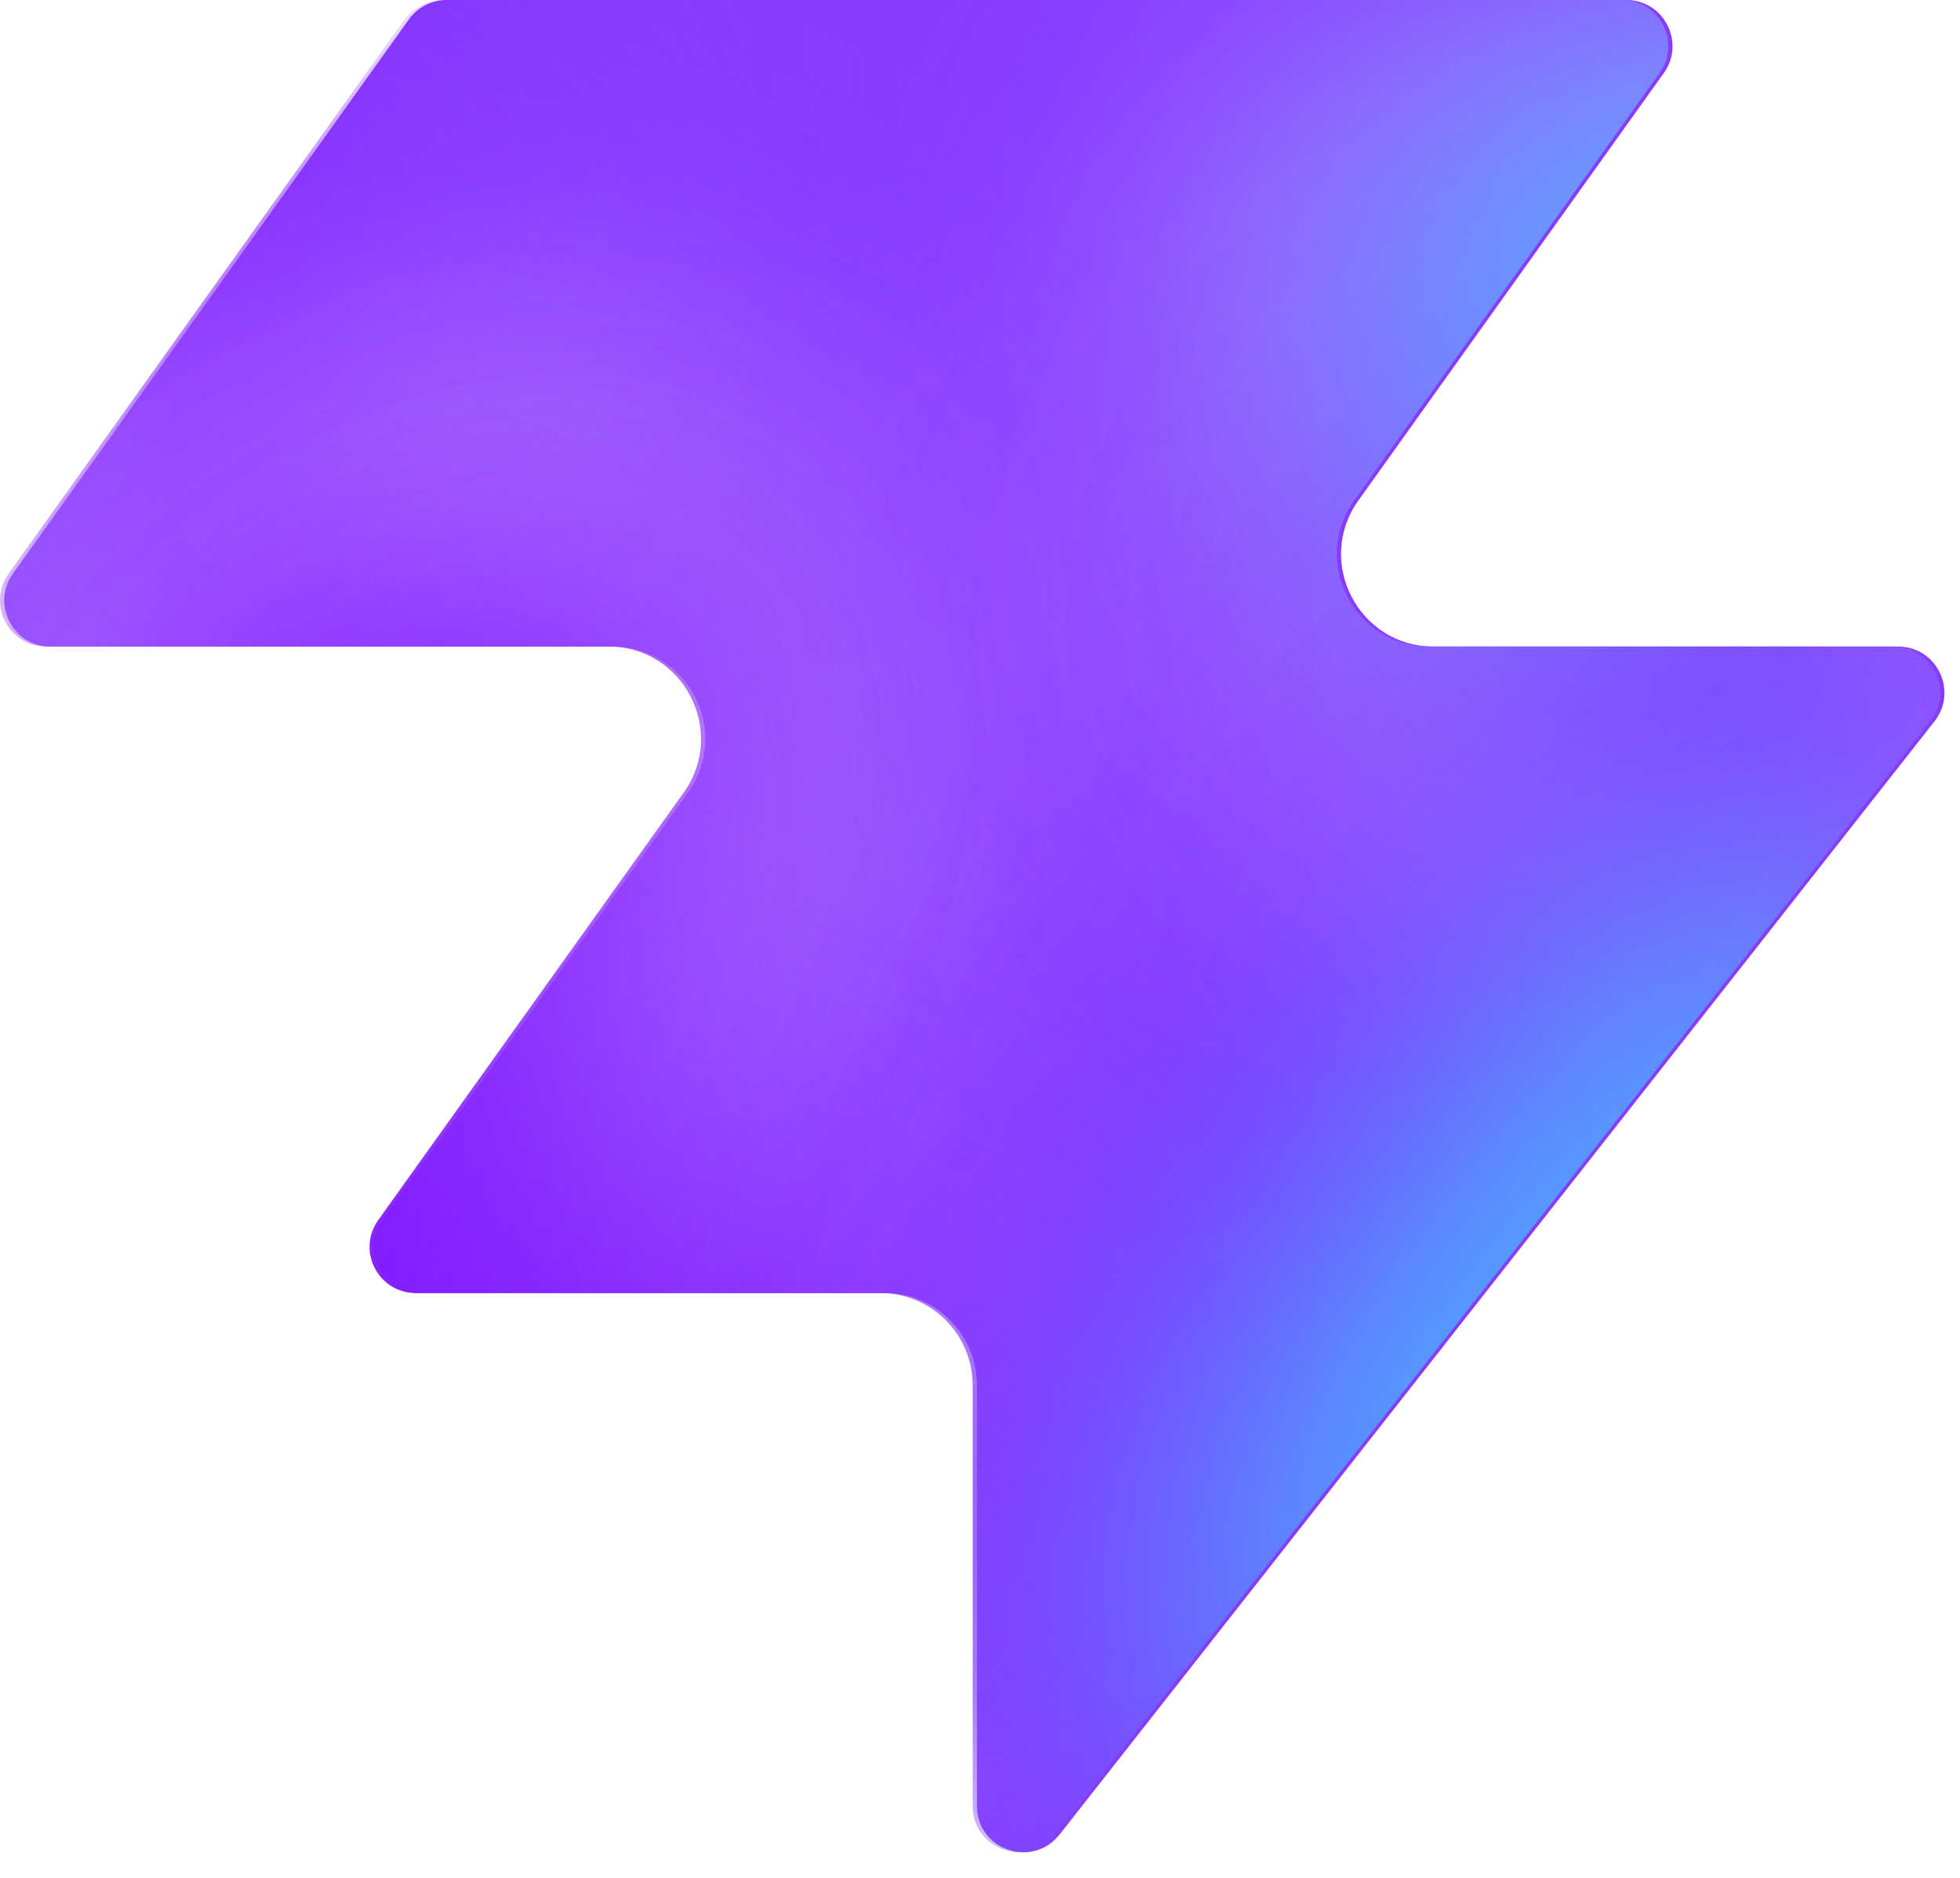
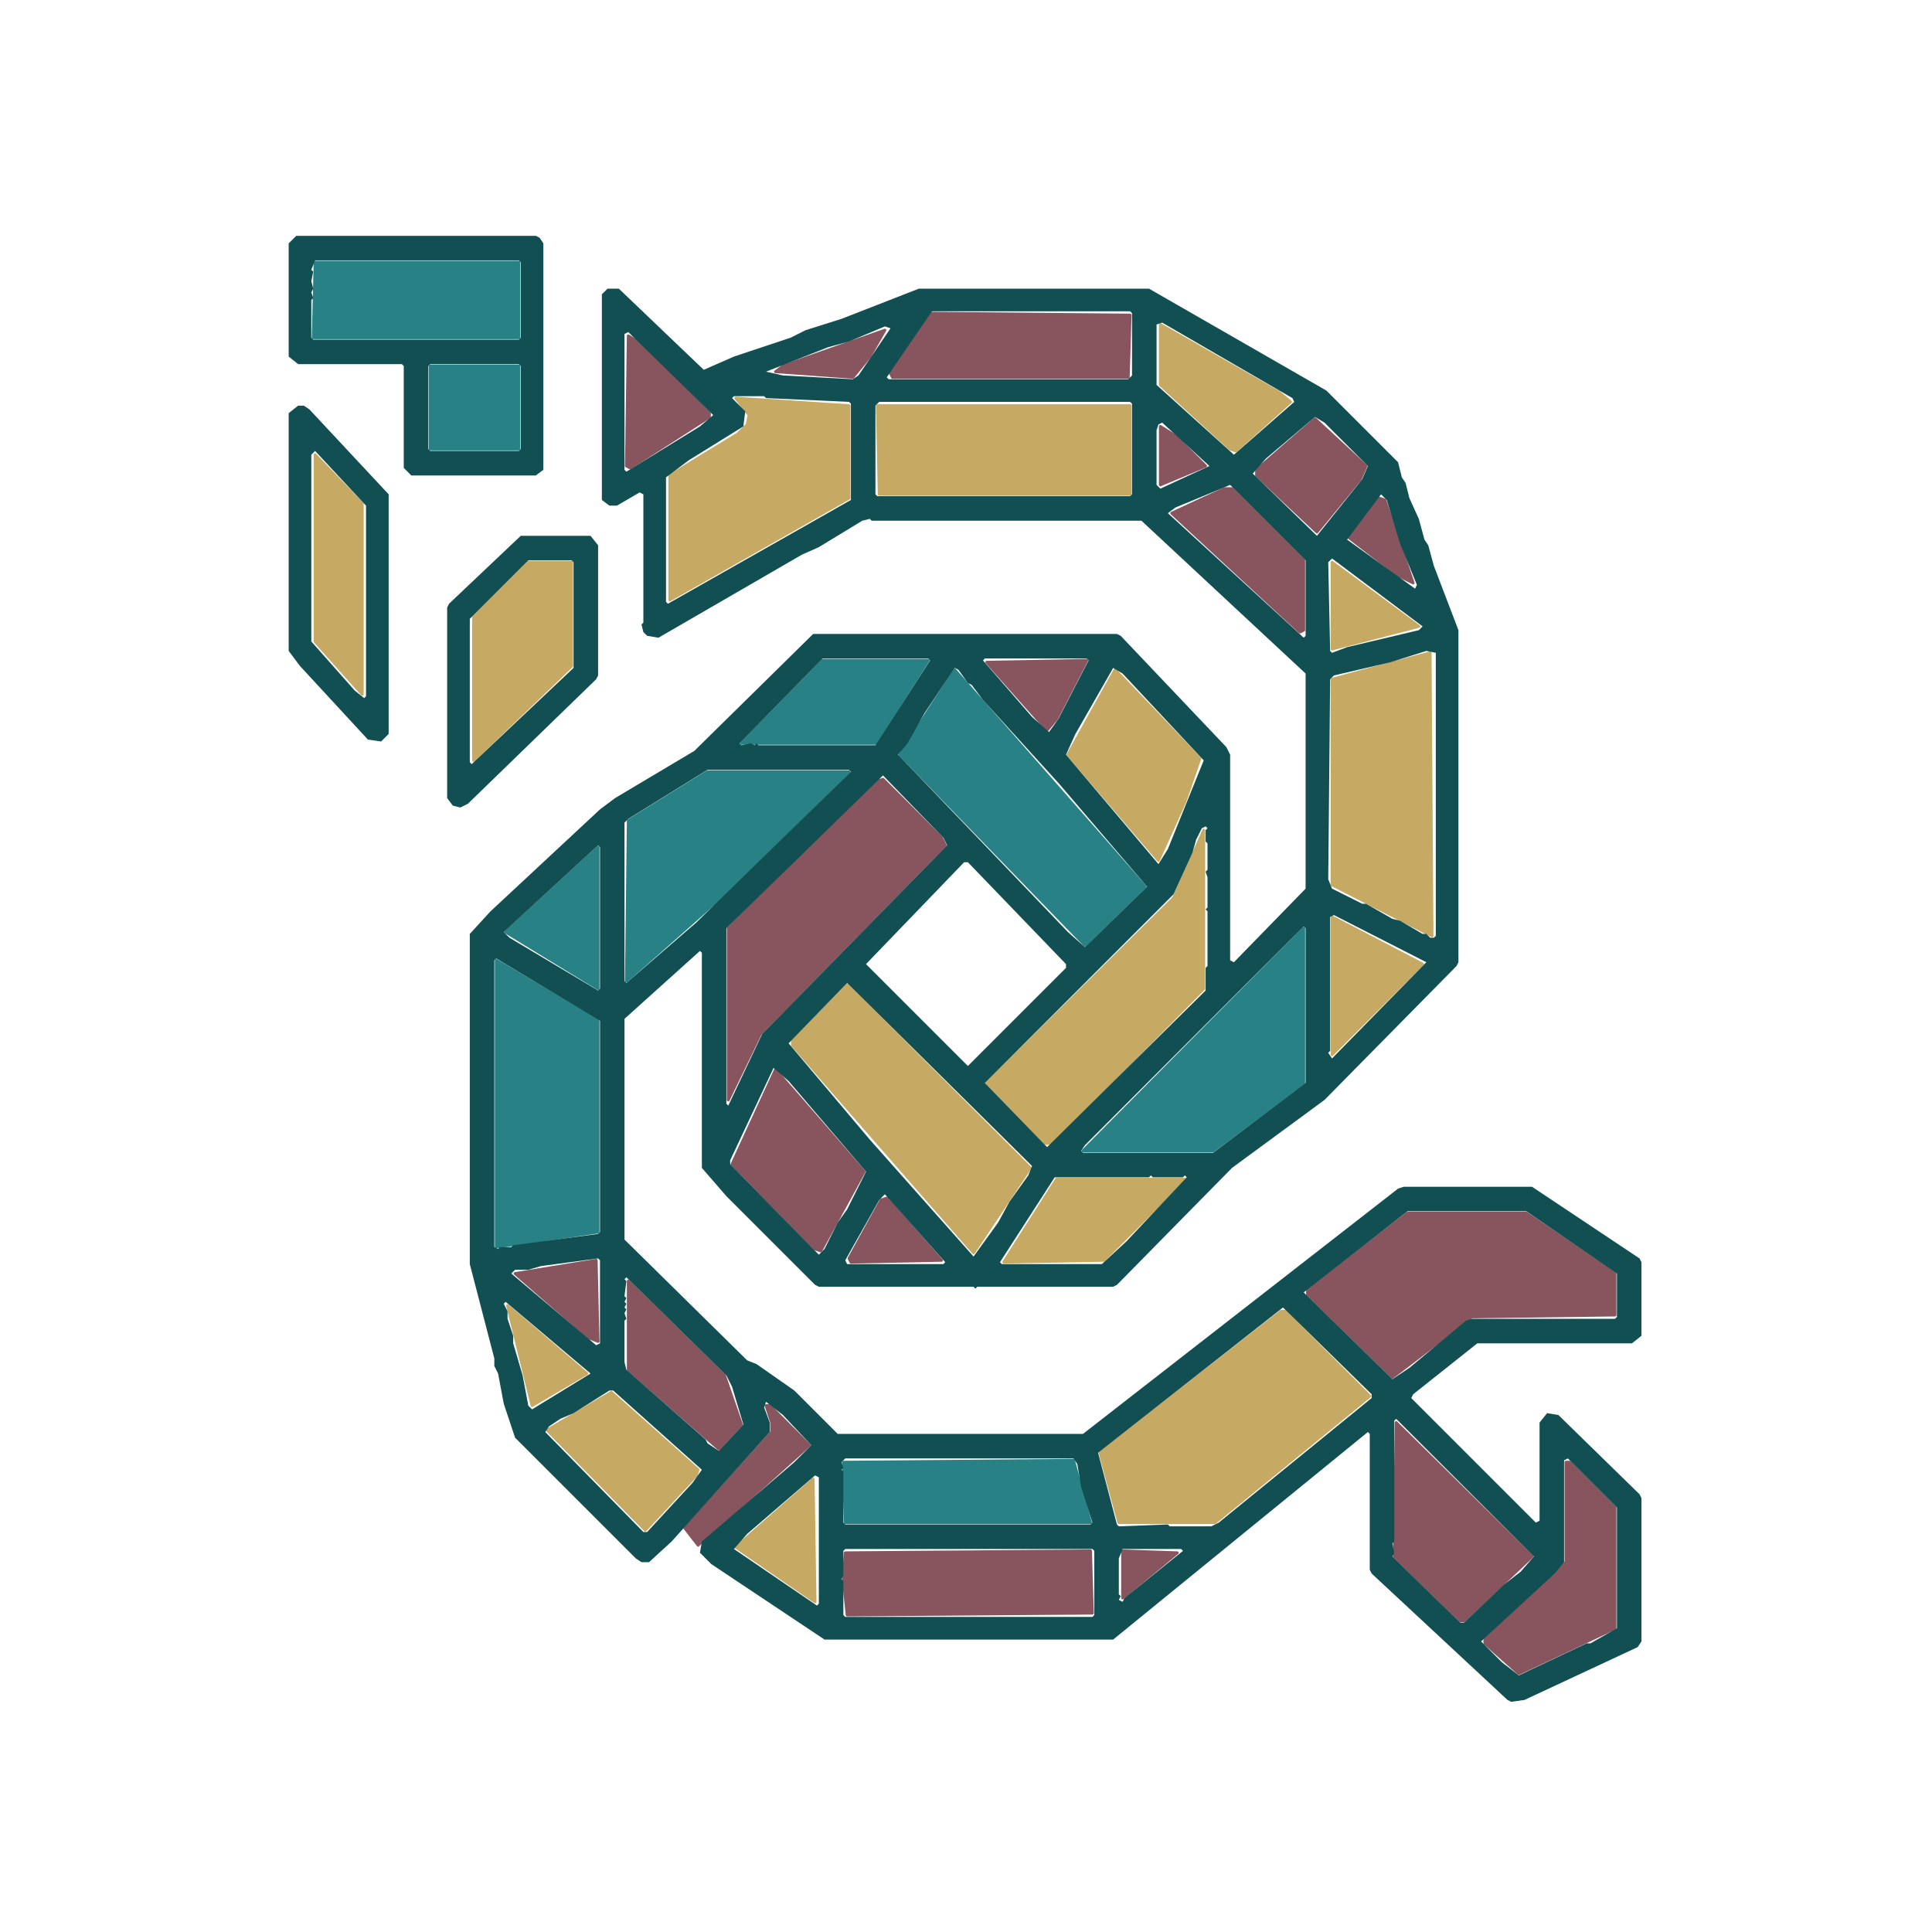
- <svg xmlns="http://www.w3.org/2000/svg" width="48" height="46" fill="none" viewBox="0 0 48 46">
-   <path fill="#863bff" d="M25.946 44.938c-.664.845-2.021.375-2.021-.698V33.937a2.26 2.26 0 0 0-2.262-2.262H10.287c-.92 0-1.456-1.04-.92-1.788l7.48-10.471c1.07-1.497 0-3.578-1.842-3.578H1.237c-.92 0-1.456-1.04-.92-1.788L10.013.474c.214-.297.556-.474.92-.474h28.894c.92 0 1.456 1.04.92 1.788l-7.48 10.471c-1.07 1.498 0 3.579 1.842 3.579h11.377c.943 0 1.473 1.088.89 1.83L25.947 44.94z" style="fill:#863bff;fill:color(display-p3 .525 .23 1);fill-opacity:1" />
-   <mask id="a" width="48" height="46" x="0" y="0" maskUnits="userSpaceOnUse" style="mask-type:alpha">
-     <path fill="#000" d="M25.842 44.938c-.664.844-2.021.375-2.021-.698V33.937a2.26 2.26 0 0 0-2.262-2.262H10.183c-.92 0-1.456-1.04-.92-1.788l7.48-10.471c1.07-1.498 0-3.579-1.842-3.579H1.133c-.92 0-1.456-1.04-.92-1.787L9.91.473c.214-.297.556-.474.92-.474h28.894c.92 0 1.456 1.04.92 1.788l-7.48 10.471c-1.07 1.498 0 3.578 1.842 3.578h11.377c.943 0 1.473 1.088.89 1.832L25.843 44.94z" style="fill:#000;fill-opacity:1" />
-   </mask>
-   <g mask="url(#a)">
-     <g filter="url(#b)">
-       <ellipse cx="5.508" cy="14.704" fill="#ede6ff" rx="5.508" ry="14.704" style="fill:#ede6ff;fill:color(display-p3 .927 .903 1);fill-opacity:1" transform="matrix(.00324 1 1 -.00324 -4.47 31.516)" />
-     </g>
-     <g filter="url(#c)">
-       <ellipse cx="10.399" cy="29.851" fill="#ede6ff" rx="10.399" ry="29.851" style="fill:#ede6ff;fill:color(display-p3 .927 .903 1);fill-opacity:1" transform="matrix(.00324 1 1 -.00324 -39.328 7.883)" />
-     </g>
-     <g filter="url(#d)">
-       <ellipse cx="5.508" cy="30.487" fill="#7e14ff" rx="5.508" ry="30.487" style="fill:#7e14ff;fill:color(display-p3 .492 .077 1);fill-opacity:1" transform="rotate(89.814 -25.913 -14.639)scale(1 -1)" />
-     </g>
-     <g filter="url(#e)">
-       <ellipse cx="5.508" cy="30.599" fill="#7e14ff" rx="5.508" ry="30.599" style="fill:#7e14ff;fill:color(display-p3 .492 .077 1);fill-opacity:1" transform="rotate(89.814 -32.644 -3.334)scale(1 -1)" />
-     </g>
-     <g filter="url(#f)">
-       <ellipse cx="5.508" cy="30.599" fill="#7e14ff" rx="5.508" ry="30.599" style="fill:#7e14ff;fill:color(display-p3 .492 .077 1);fill-opacity:1" transform="matrix(.00324 1 1 -.00324 -34.34 30.47)" />
-     </g>
-     <g filter="url(#g)">
-       <ellipse cx="14.072" cy="22.078" fill="#ede6ff" rx="14.072" ry="22.078" style="fill:#ede6ff;fill:color(display-p3 .927 .903 1);fill-opacity:1" transform="rotate(93.35 24.506 48.493)scale(-1 1)" />
-     </g>
-     <g filter="url(#h)">
-       <ellipse cx="3.47" cy="21.501" fill="#7e14ff" rx="3.47" ry="21.501" style="fill:#7e14ff;fill:color(display-p3 .492 .077 1);fill-opacity:1" transform="rotate(89.009 28.708 47.59)scale(-1 1)" />
-     </g>
-     <g filter="url(#i)">
-       <ellipse cx="3.47" cy="21.501" fill="#7e14ff" rx="3.47" ry="21.501" style="fill:#7e14ff;fill:color(display-p3 .492 .077 1);fill-opacity:1" transform="rotate(89.009 28.708 47.59)scale(-1 1)" />
-     </g>
-     <g filter="url(#j)">
-       <ellipse cx=".387" cy="8.972" fill="#7e14ff" rx="4.407" ry="29.108" style="fill:#7e14ff;fill:color(display-p3 .492 .077 1);fill-opacity:1" transform="rotate(39.51 .387 8.972)" />
-     </g>
-     <g filter="url(#k)">
-       <ellipse cx="47.523" cy="-6.092" fill="#7e14ff" rx="4.407" ry="29.108" style="fill:#7e14ff;fill:color(display-p3 .492 .077 1);fill-opacity:1" transform="rotate(37.892 47.523 -6.092)" />
-     </g>
-     <g filter="url(#l)">
-       <ellipse cx="41.412" cy="6.333" fill="#47bfff" rx="5.971" ry="9.665" style="fill:#47bfff;fill:color(display-p3 .28 .748 1);fill-opacity:1" transform="rotate(37.892 41.412 6.333)" />
-     </g>
-     <g filter="url(#m)">
-       <ellipse cx="-1.879" cy="38.332" fill="#7e14ff" rx="4.407" ry="29.108" style="fill:#7e14ff;fill:color(display-p3 .492 .077 1);fill-opacity:1" transform="rotate(37.892 -1.88 38.332)" />
-     </g>
-     <g filter="url(#n)">
-       <ellipse cx="-1.879" cy="38.332" fill="#7e14ff" rx="4.407" ry="29.108" style="fill:#7e14ff;fill:color(display-p3 .492 .077 1);fill-opacity:1" transform="rotate(37.892 -1.88 38.332)" />
-     </g>
-     <g filter="url(#o)">
-       <ellipse cx="35.651" cy="29.907" fill="#7e14ff" rx="4.407" ry="29.108" style="fill:#7e14ff;fill:color(display-p3 .492 .077 1);fill-opacity:1" transform="rotate(37.892 35.651 29.907)" />
-     </g>
-     <g filter="url(#p)">
-       <ellipse cx="38.418" cy="32.4" fill="#47bfff" rx="5.971" ry="15.297" style="fill:#47bfff;fill:color(display-p3 .28 .748 1);fill-opacity:1" transform="rotate(37.892 38.418 32.4)" />
-     </g>
-   </g>
-   <defs>
-     <filter id="b" width="60.045" height="41.654" x="-19.77" y="16.149" color-interpolation-filters="sRGB" filterUnits="userSpaceOnUse">
-       <feFlood flood-opacity="0" result="BackgroundImageFix" />
-       <feBlend in="SourceGraphic" in2="BackgroundImageFix" result="shape" />
-       <feGaussianBlur result="effect1_foregroundBlur_2002_17158" stdDeviation="7.659" />
-     </filter>
-     <filter id="c" width="90.34" height="51.437" x="-54.613" y="-7.533" color-interpolation-filters="sRGB" filterUnits="userSpaceOnUse">
-       <feFlood flood-opacity="0" result="BackgroundImageFix" />
-       <feBlend in="SourceGraphic" in2="BackgroundImageFix" result="shape" />
-       <feGaussianBlur result="effect1_foregroundBlur_2002_17158" stdDeviation="7.659" />
-     </filter>
-     <filter id="d" width="79.355" height="29.4" x="-49.64" y="2.03" color-interpolation-filters="sRGB" filterUnits="userSpaceOnUse">
-       <feFlood flood-opacity="0" result="BackgroundImageFix" />
-       <feBlend in="SourceGraphic" in2="BackgroundImageFix" result="shape" />
-       <feGaussianBlur result="effect1_foregroundBlur_2002_17158" stdDeviation="4.596" />
-     </filter>
-     <filter id="e" width="79.579" height="29.4" x="-45.045" y="20.029" color-interpolation-filters="sRGB" filterUnits="userSpaceOnUse">
-       <feFlood flood-opacity="0" result="BackgroundImageFix" />
-       <feBlend in="SourceGraphic" in2="BackgroundImageFix" result="shape" />
-       <feGaussianBlur result="effect1_foregroundBlur_2002_17158" stdDeviation="4.596" />
-     </filter>
-     <filter id="f" width="79.579" height="29.4" x="-43.513" y="21.178" color-interpolation-filters="sRGB" filterUnits="userSpaceOnUse">
-       <feFlood flood-opacity="0" result="BackgroundImageFix" />
-       <feBlend in="SourceGraphic" in2="BackgroundImageFix" result="shape" />
-       <feGaussianBlur result="effect1_foregroundBlur_2002_17158" stdDeviation="4.596" />
-     </filter>
-     <filter id="g" width="74.749" height="58.852" x="15.756" y="-17.901" color-interpolation-filters="sRGB" filterUnits="userSpaceOnUse">
-       <feFlood flood-opacity="0" result="BackgroundImageFix" />
-       <feBlend in="SourceGraphic" in2="BackgroundImageFix" result="shape" />
-       <feGaussianBlur result="effect1_foregroundBlur_2002_17158" stdDeviation="7.659" />
-     </filter>
-     <filter id="h" width="61.377" height="25.362" x="23.548" y="2.284" color-interpolation-filters="sRGB" filterUnits="userSpaceOnUse">
-       <feFlood flood-opacity="0" result="BackgroundImageFix" />
-       <feBlend in="SourceGraphic" in2="BackgroundImageFix" result="shape" />
-       <feGaussianBlur result="effect1_foregroundBlur_2002_17158" stdDeviation="4.596" />
-     </filter>
-     <filter id="i" width="61.377" height="25.362" x="23.548" y="2.284" color-interpolation-filters="sRGB" filterUnits="userSpaceOnUse">
-       <feFlood flood-opacity="0" result="BackgroundImageFix" />
-       <feBlend in="SourceGraphic" in2="BackgroundImageFix" result="shape" />
-       <feGaussianBlur result="effect1_foregroundBlur_2002_17158" stdDeviation="4.596" />
-     </filter>
-     <filter id="j" width="56.045" height="63.649" x="-27.636" y="-22.853" color-interpolation-filters="sRGB" filterUnits="userSpaceOnUse">
-       <feFlood flood-opacity="0" result="BackgroundImageFix" />
-       <feBlend in="SourceGraphic" in2="BackgroundImageFix" result="shape" />
-       <feGaussianBlur result="effect1_foregroundBlur_2002_17158" stdDeviation="4.596" />
-     </filter>
-     <filter id="k" width="54.814" height="64.646" x="20.116" y="-38.415" color-interpolation-filters="sRGB" filterUnits="userSpaceOnUse">
-       <feFlood flood-opacity="0" result="BackgroundImageFix" />
-       <feBlend in="SourceGraphic" in2="BackgroundImageFix" result="shape" />
-       <feGaussianBlur result="effect1_foregroundBlur_2002_17158" stdDeviation="4.596" />
-     </filter>
-     <filter id="l" width="33.541" height="35.313" x="24.641" y="-11.323" color-interpolation-filters="sRGB" filterUnits="userSpaceOnUse">
-       <feFlood flood-opacity="0" result="BackgroundImageFix" />
-       <feBlend in="SourceGraphic" in2="BackgroundImageFix" result="shape" />
-       <feGaussianBlur result="effect1_foregroundBlur_2002_17158" stdDeviation="4.596" />
-     </filter>
-     <filter id="m" width="54.814" height="64.646" x="-29.286" y="6.009" color-interpolation-filters="sRGB" filterUnits="userSpaceOnUse">
-       <feFlood flood-opacity="0" result="BackgroundImageFix" />
-       <feBlend in="SourceGraphic" in2="BackgroundImageFix" result="shape" />
-       <feGaussianBlur result="effect1_foregroundBlur_2002_17158" stdDeviation="4.596" />
-     </filter>
-     <filter id="n" width="54.814" height="64.646" x="-29.286" y="6.009" color-interpolation-filters="sRGB" filterUnits="userSpaceOnUse">
-       <feFlood flood-opacity="0" result="BackgroundImageFix" />
-       <feBlend in="SourceGraphic" in2="BackgroundImageFix" result="shape" />
-       <feGaussianBlur result="effect1_foregroundBlur_2002_17158" stdDeviation="4.596" />
-     </filter>
-     <filter id="o" width="54.814" height="64.646" x="8.244" y="-2.416" color-interpolation-filters="sRGB" filterUnits="userSpaceOnUse">
-       <feFlood flood-opacity="0" result="BackgroundImageFix" />
-       <feBlend in="SourceGraphic" in2="BackgroundImageFix" result="shape" />
-       <feGaussianBlur result="effect1_foregroundBlur_2002_17158" stdDeviation="4.596" />
-     </filter>
-     <filter id="p" width="39.409" height="43.623" x="18.713" y="10.588" color-interpolation-filters="sRGB" filterUnits="userSpaceOnUse">
-       <feFlood flood-opacity="0" result="BackgroundImageFix" />
-       <feBlend in="SourceGraphic" in2="BackgroundImageFix" result="shape" />
-       <feGaussianBlur result="effect1_foregroundBlur_2002_17158" stdDeviation="4.596" />
-     </filter>
-   </defs>
+ <svg xmlns="http://www.w3.org/2000/svg" viewBox="0 0 1024 1024" width="1024" height="1024" shape-rendering="geometricPrecision">
+   <path fill="#c6a963" stroke="#c6a963" stroke-width="1.5" paint-order="stroke fill" stroke-linejoin="round" fill-rule="evenodd" d="M 431 784 L 390 820 L 432 849 Z M 324 738 L 290 758 L 342 811 L 369 782 L 370 779 Z M 726 740 L 681 695 L 679 695 L 583 770 L 593 807 L 644 807 Z M 269 692 L 282 745 L 311 728 Z M 532 669 L 585 668 L 628 625 L 560 625 Z M 449 522 L 420 552 L 420 554 L 516 664 L 546 619 Z M 706 486 L 706 559 L 754 511 Z M 638 440 L 622 476 L 523 574 L 554 606 L 557 606 L 638 524 Z M 591 355 L 566 400 L 614 456 L 628 425 L 636 402 Z M 758 346 L 706 360 L 706 469 L 759 496 Z M 706 298 L 706 344 L 752 332 Z M 303 298 L 280 298 L 251 327 L 251 403 L 303 353 Z M 167 241 L 167 340 L 192 368 L 192 267 Z M 465 215 L 466 262 L 599 262 L 599 215 Z M 450 215 L 390 211 L 397 220 L 396 225 L 391 230 L 355 252 L 355 318 L 450 264 Z M 615 172 L 615 204 L 652 238 L 655 239 L 684 213 L 678 208 Z" />
+   <path fill="#88555f" stroke="#88555f" stroke-width="1.5" paint-order="stroke fill" stroke-linejoin="round" fill-rule="evenodd" d="M 595 847 L 624 823 L 595 822 Z M 448 823 L 447 837 L 449 856 L 579 855 L 578 822 Z M 832 775 L 830 775 L 830 828 L 787 869 L 787 871 L 805 887 L 856 863 L 856 799 Z M 740 754 L 739 825 L 774 859 L 776 859 L 812 825 Z M 408 745 L 406 745 L 409 754 L 409 759 L 363 810 L 370 819 L 429 766 Z M 333 679 L 333 726 L 381 768 L 393 755 L 384 729 Z M 273 675 L 312 709 L 317 711 L 316 668 Z M 693 684 L 693 686 L 738 730 L 780 698 L 856 697 L 856 675 L 809 643 L 746 643 Z M 450 667 L 451 669 L 499 668 L 470 635 L 467 636 Z M 411 567 L 388 617 L 432 662 L 435 663 L 458 621 Z M 468 413 L 465 414 L 386 492 L 386 583 L 403 548 L 501 448 L 499 444 Z M 523 351 L 555 387 L 560 381 L 576 350 Z M 731 264 L 715 285 L 741 305 L 749 309 L 734 265 Z M 621 272 L 689 335 L 691 334 L 691 297 L 653 259 L 649 259 Z M 615 226 L 615 257 L 639 247 L 623 231 Z M 697 222 L 666 249 L 666 252 L 698 282 L 721 254 L 724 247 Z M 333 178 L 332 247 L 334 248 L 376 221 L 376 219 L 338 181 Z M 469 175 L 415 194 L 411 197 L 452 200 L 461 189 Z M 472 198 L 473 200 L 598 200 L 599 167 L 494 166 Z" />
+   <path fill="#288184" stroke="#288184" stroke-width="1.5" paint-order="stroke fill" stroke-linejoin="round" fill-rule="evenodd" d="M 447 775 L 448 807 L 578 807 L 569 774 Z M 263 509 L 263 661 L 317 653 L 317 541 Z M 691 492 L 574 610 L 643 610 L 691 574 Z M 317 449 L 268 494 L 317 524 Z M 450 409 L 375 409 L 333 435 L 332 520 L 384 474 Z M 506 355 L 477 400 L 575 501 L 607 470 Z M 492 350 L 436 350 L 393 394 L 464 394 Z M 228 194 L 228 238 L 275 238 L 275 194 Z M 167 139 L 166 179 L 275 179 L 275 139 Z" />
+   <path fill="#114f53" fill-rule="evenodd" d="M 313 284 L 276 284 L 238 320 L 237 322 L 237 423 L 240 427 L 244 428 L 248 426 L 316 360 L 317 358 L 317 289 Z M 303 297 L 304 298 L 304 354 L 250 405 L 249 404 L 249 328 L 280 297 Z M 158 215 L 153 219 L 153 345 L 159 353 L 195 392 L 202 393 L 206 389 L 206 262 L 164 217 L 161 215 Z M 167 239 L 194 268 L 194 369 L 193 370 L 188 366 L 165 340 L 165 241 Z M 322 153 L 319 156 L 319 265 L 323 268 L 327 268 L 339 261 L 341 262 L 341 330 L 340 331 L 341 335 L 343 337 L 349 338 L 425 294 L 434 290 L 457 276 L 461 275 L 462 276 L 605 276 L 692 357 L 692 471 L 654 510 L 652 509 L 652 400 L 650 396 L 594 337 L 592 336 L 431 336 L 368 398 L 326 423 L 318 429 L 260 483 L 249 495 L 249 670 L 262 720 L 262 724 L 264 728 L 267 744 L 273 762 L 337 826 L 340 828 L 344 828 L 356 817 L 408 759 L 408 754 L 405 746 L 406 743 L 415 750 L 430 766 L 421 775 L 372 817 L 371 823 L 377 829 L 437 869 L 590 869 L 725 759 L 726 760 L 726 832 L 727 834 L 799 901 L 801 902 L 808 901 L 868 873 L 870 870 L 870 794 L 869 792 L 826 750 L 820 749 L 816 754 L 816 806 L 814 807 L 748 741 L 749 739 L 783 712 L 865 712 L 870 708 L 870 669 L 869 667 L 812 629 L 744 629 L 741 630 L 574 760 L 444 760 L 421 737 L 401 723 L 396 721 L 331 657 L 331 540 L 371 504 L 372 505 L 372 619 L 385 634 L 432 681 L 434 682 L 516 682 L 517 683 L 518 682 L 590 682 L 592 681 L 653 619 L 702 583 L 772 512 L 773 510 L 773 334 L 760 300 L 757 289 L 755 286 L 752 275 L 747 264 L 745 256 L 743 253 L 741 245 L 703 207 L 609 153 L 487 153 L 446 169 L 427 175 L 419 179 L 389 189 L 373 196 L 328 153 Z M 593 848 L 594 846 L 593 845 L 593 826 L 595 821 L 626 821 L 627 822 L 596 847 L 595 849 Z M 447 822 L 448 821 L 579 821 L 580 822 L 580 856 L 579 857 L 448 857 L 447 856 L 447 838 L 446 837 L 447 835 Z M 432 782 L 434 783 L 434 850 L 433 851 L 389 821 L 396 813 Z M 831 773 L 857 799 L 857 863 L 843 871 L 841 871 L 805 888 L 796 881 L 785 870 L 824 834 L 829 828 L 829 774 Z M 446 775 L 448 773 L 569 773 L 571 776 L 573 788 L 579 807 L 578 808 L 448 808 L 447 807 L 447 780 L 446 779 L 447 778 Z M 740 752 L 813 825 L 806 833 L 797 840 L 776 860 L 774 860 L 738 825 L 739 823 L 738 818 L 739 817 L 739 753 Z M 323 737 L 325 737 L 372 779 L 367 786 L 343 812 L 341 812 L 289 759 L 291 756 L 297 752 L 304 749 Z M 727 739 L 727 741 L 646 807 L 642 809 L 620 809 L 619 808 L 593 809 L 592 808 L 582 770 L 680 693 Z M 267 691 L 268 690 L 313 728 L 282 747 L 280 745 L 277 729 L 272 712 L 272 708 L 269 699 L 269 695 Z M 332 677 L 385 729 L 388 735 L 394 755 L 381 769 L 375 765 L 374 763 L 332 726 L 331 722 L 331 700 L 332 699 L 331 696 L 332 694 L 331 693 L 332 691 L 331 690 L 332 688 L 331 687 L 332 679 L 331 678 Z M 271 675 L 273 673 L 280 673 L 287 671 L 317 667 L 318 668 L 318 712 L 316 713 Z M 691 685 L 746 642 L 809 642 L 857 675 L 857 698 L 856 699 L 780 699 L 777 700 L 747 725 L 738 731 Z M 448 668 L 466 636 L 469 633 L 501 669 L 500 670 L 449 670 Z M 629 624 L 597 658 L 584 670 L 531 670 L 530 669 L 559 624 L 609 624 L 610 623 L 611 624 L 627 624 L 628 623 Z M 410 566 L 418 573 L 459 621 L 449 641 L 444 648 L 437 662 L 434 665 L 387 617 L 387 615 Z M 449 521 L 547 618 L 545 623 L 535 637 L 529 648 L 516 666 L 461 604 L 418 553 Z M 263 508 L 318 541 L 318 653 L 317 654 L 272 660 L 271 661 L 265 661 L 264 662 L 262 661 L 262 509 Z M 691 491 L 692 492 L 692 574 L 643 611 L 574 611 L 573 610 L 575 607 Z M 707 485 L 756 510 L 706 561 L 704 558 L 705 557 L 705 486 Z M 511 457 L 513 457 L 565 511 L 565 513 L 513 565 L 459 511 Z M 317 448 L 318 449 L 318 524 L 317 525 L 270 497 L 267 494 Z M 639 438 L 640 439 L 639 440 L 639 446 L 640 447 L 640 461 L 639 462 L 640 465 L 640 481 L 639 482 L 640 483 L 640 512 L 639 513 L 639 525 L 555 608 L 522 574 L 622 474 L 632 452 L 634 445 L 637 439 Z M 468 411 L 500 444 L 502 448 L 404 548 L 386 586 L 385 585 L 385 492 Z M 451 409 L 369 489 L 332 521 L 331 520 L 331 436 L 333 434 L 375 408 L 450 408 Z M 590 354 L 595 357 L 638 403 L 619 450 L 614 458 L 565 400 L 570 389 Z M 506 354 L 508 355 L 513 362 L 515 363 L 521 371 L 561 415 L 608 470 L 575 502 L 566 494 L 476 400 L 481 394 L 490 378 Z M 521 350 L 522 349 L 576 349 L 577 350 L 561 381 L 556 388 L 547 380 Z M 493 350 L 464 395 L 402 395 L 401 394 L 400 395 L 398 394 L 393 395 L 392 394 L 436 349 L 492 349 Z M 756 345 L 761 346 L 761 496 L 760 497 L 758 497 L 756 495 L 754 495 L 742 488 L 738 487 L 724 479 L 722 479 L 706 471 L 704 466 L 705 360 L 707 358 L 737 351 Z M 704 298 L 706 296 L 754 332 L 752 334 L 714 343 L 706 346 L 705 345 Z M 732 262 L 735 265 L 742 288 L 751 310 L 750 312 L 714 286 Z M 619 272 L 623 269 L 652 257 L 692 297 L 692 337 L 691 338 Z M 614 225 L 616 224 L 641 247 L 615 259 L 613 257 L 613 228 Z M 697 221 L 702 224 L 725 247 L 722 254 L 698 284 L 664 251 L 671 243 Z M 464 215 L 466 213 L 599 213 L 600 214 L 600 262 L 599 263 L 465 263 L 464 262 Z M 450 213 L 451 214 L 451 265 L 354 320 L 353 319 L 353 253 L 365 244 L 394 226 L 395 218 L 388 211 L 389 210 L 405 210 L 406 211 Z M 333 176 L 378 220 L 371 226 L 332 250 L 331 249 L 331 177 Z M 472 174 L 455 199 L 452 201 L 415 199 L 406 197 L 439 184 L 450 181 L 469 173 Z M 613 172 L 616 171 L 685 211 L 686 213 L 654 241 L 613 204 Z M 470 200 L 494 165 L 599 165 L 600 166 L 600 199 L 598 201 L 471 201 Z M 153 129 L 153 189 L 158 193 L 213 193 L 214 194 L 214 248 L 218 252 L 284 252 L 288 249 L 288 129 L 286 126 L 284 125 L 157 125 Z M 227 194 L 228 193 L 275 193 L 276 194 L 276 238 L 275 239 L 228 239 L 227 238 Z M 167 138 L 275 138 L 276 139 L 276 179 L 275 180 L 166 180 L 165 179 L 165 159 L 166 158 L 165 155 L 166 153 L 165 149 L 166 144 L 165 143 Z" />
</svg>
